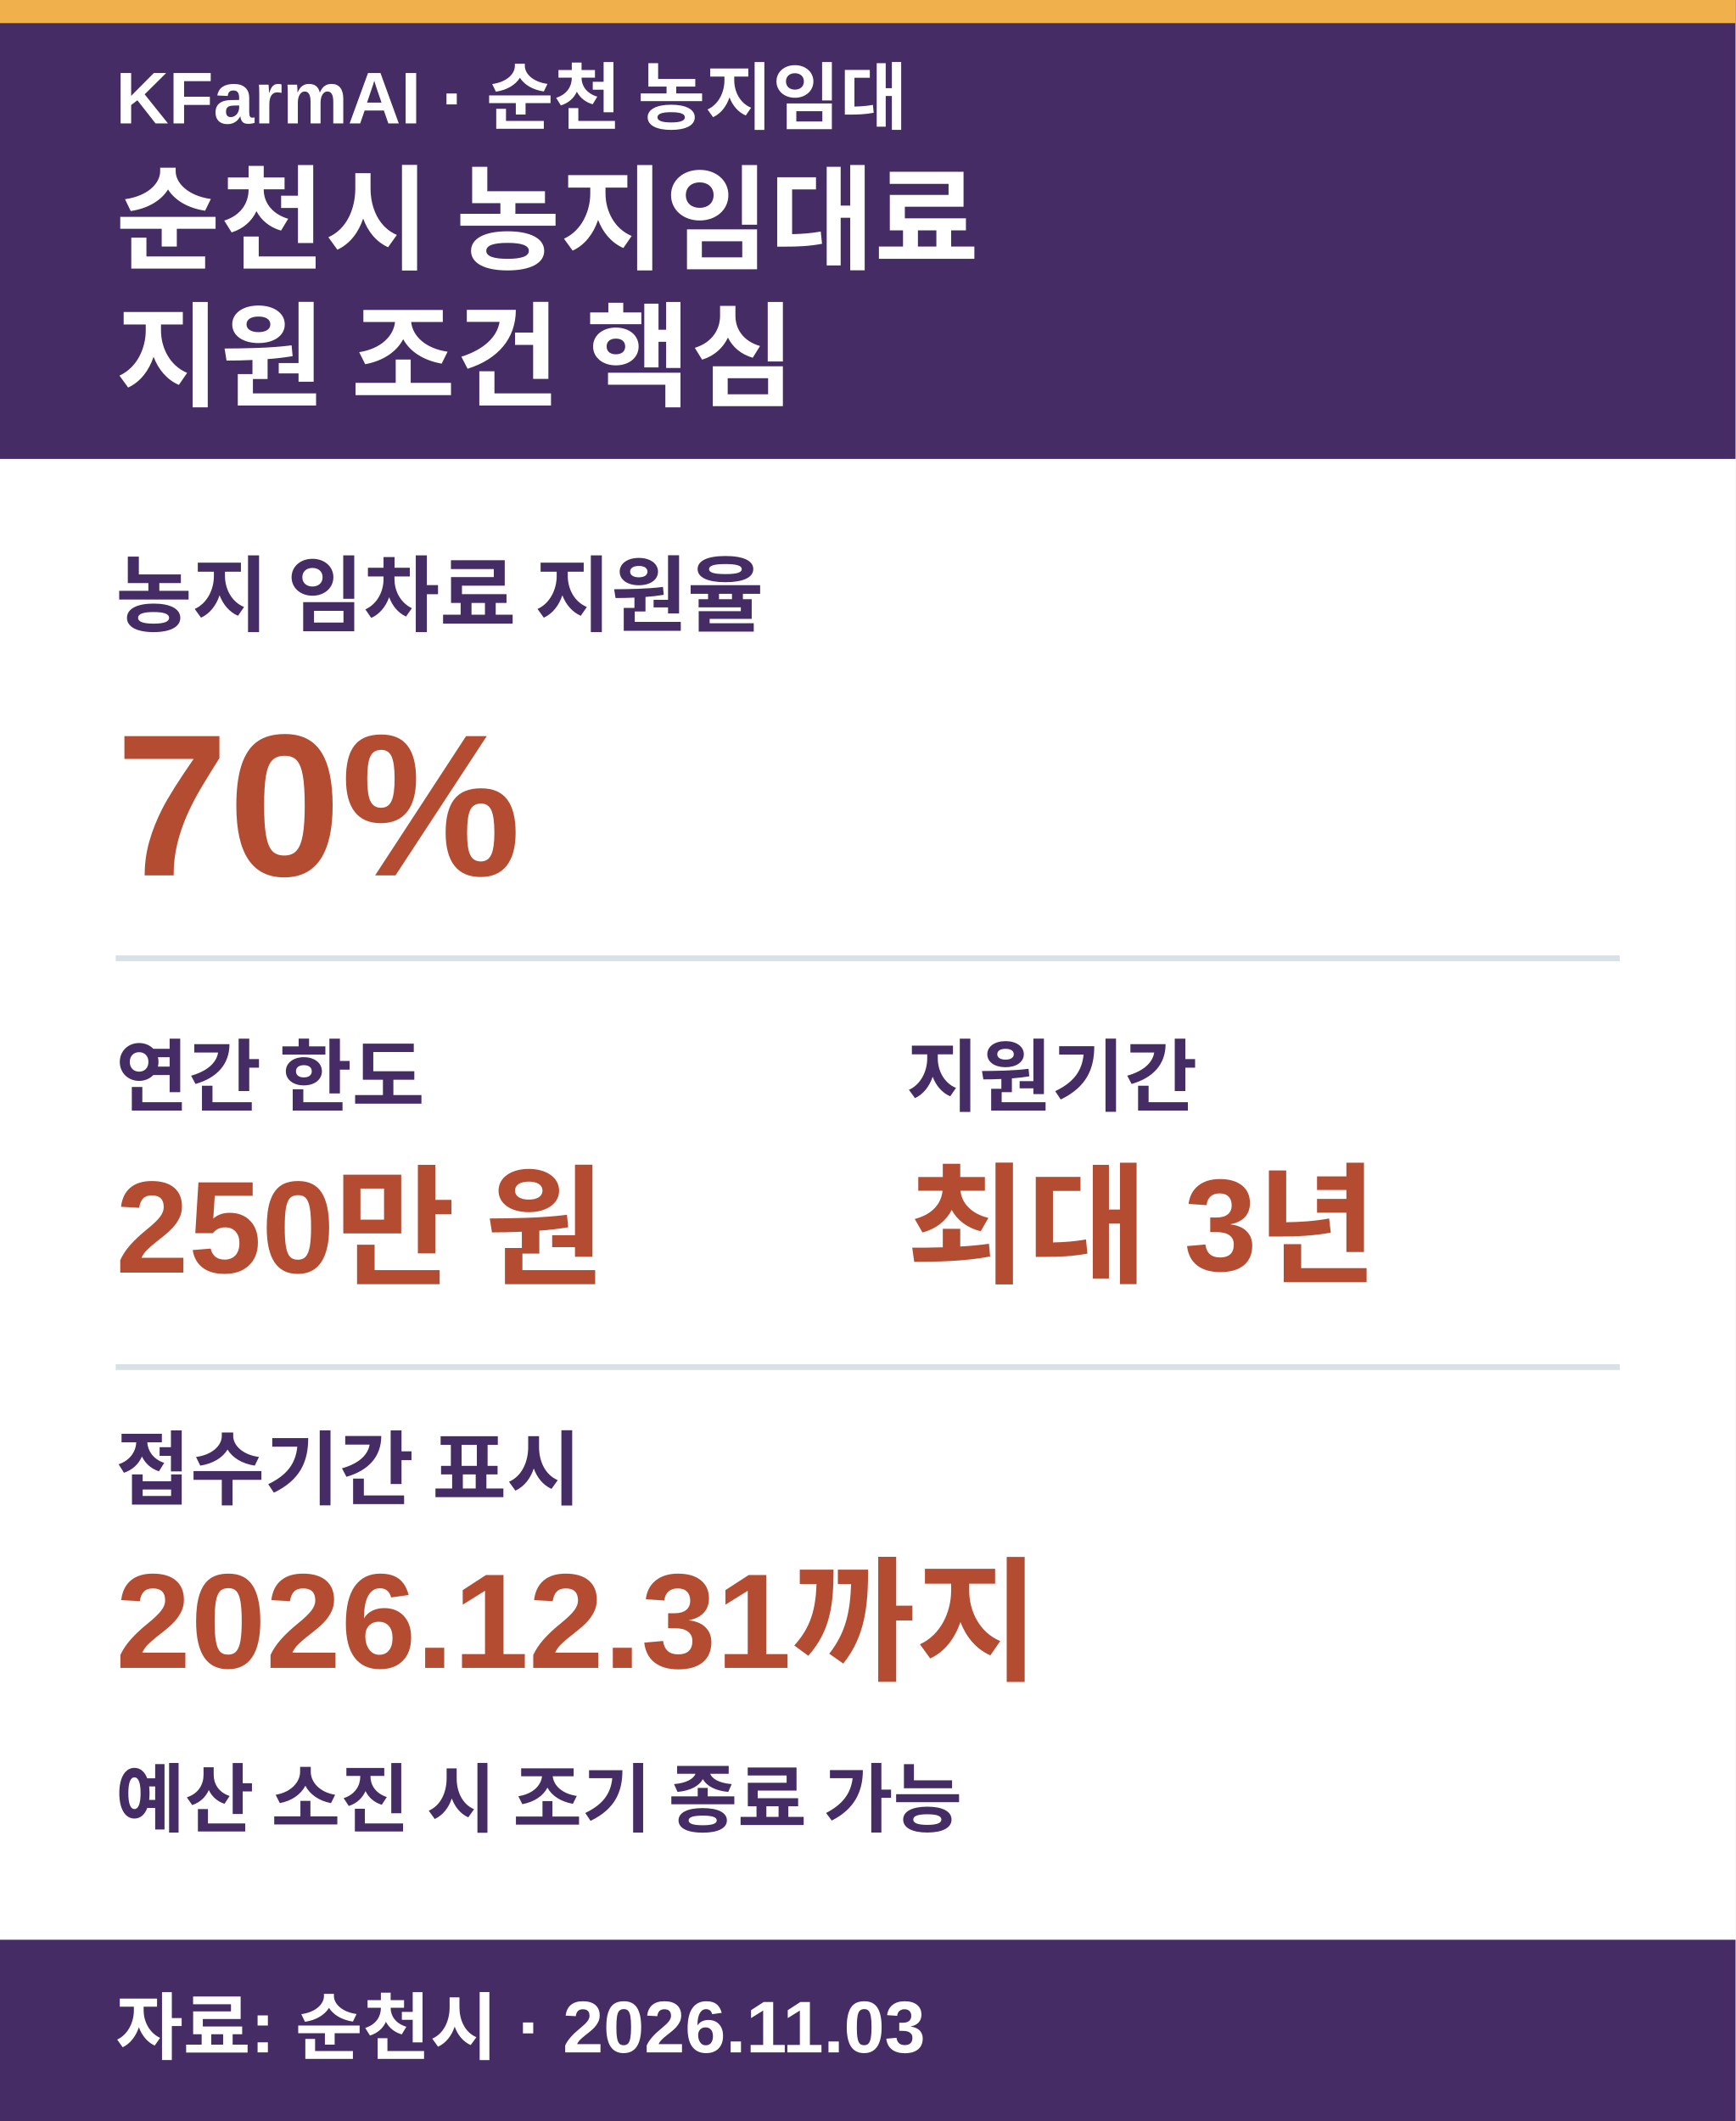
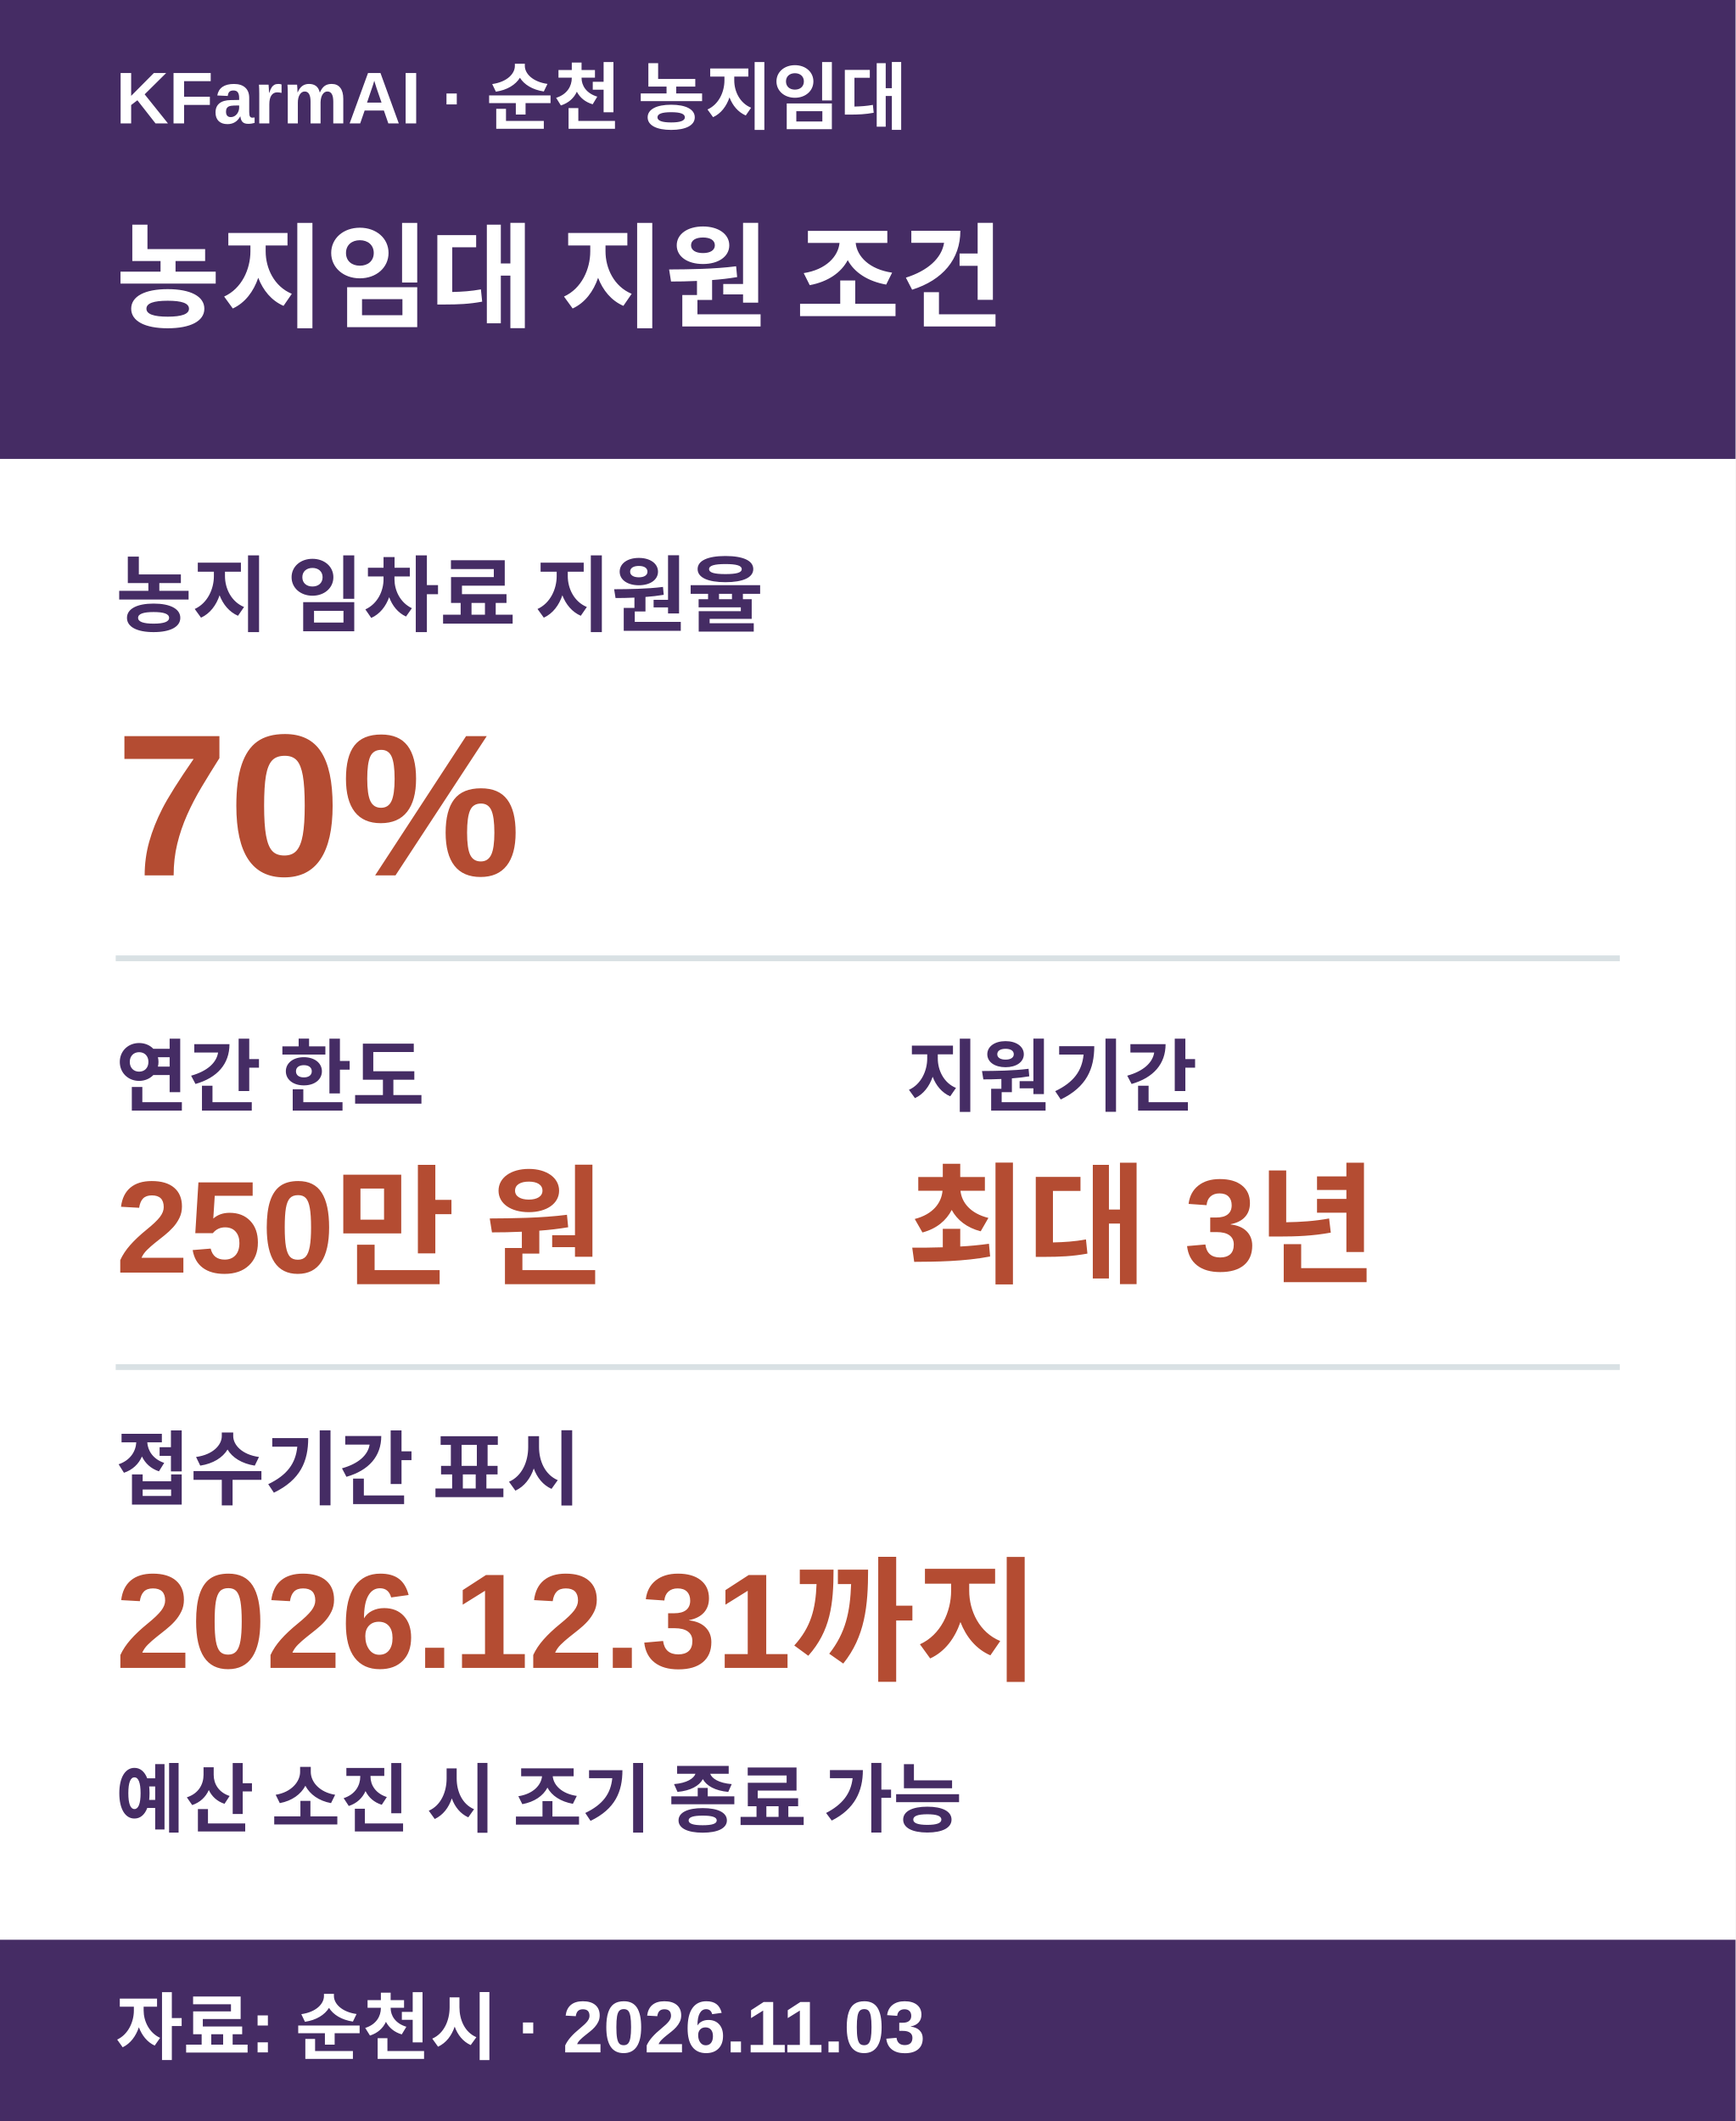
<svg xmlns="http://www.w3.org/2000/svg" width="900" height="1100" viewBox="0 0 900 1100" role="img" aria-labelledby="title desc">
  <g font-family="'Noto Sans KR','Malgun Gothic',Arial,sans-serif">
    <rect width="900" height="1100" fill="#ffffff" />
    <rect width="900" height="238" fill="#452C64" />
-     <rect width="900" height="12" fill="#F0B14D" />
    <text x="60" y="64" fill="#ffffff" font-size="38" font-weight="630">KFarmAI  ·  순천 농지임대</text>
-     <text x="60" y="135" fill="#ffffff" font-size="59" font-weight="840">순천시 농지임대료</text>
-     <text x="60" y="206" fill="#ffffff" font-size="59" font-weight="840">지원 조건 핵심</text>
+     <text x="60" y="165" fill="#ffffff" font-size="59" font-weight="840">농지임대 지원 조건</text>
    <text x="60" y="324" fill="#452C64" font-size="43" font-weight="680">농지 임차료 지원율</text>
    <text x="60" y="454" fill="#B44C32" font-size="105" font-weight="890">70%</text>
    <path d="M60 497 H840" stroke="#D9E1E4" stroke-width="3" />
    <text x="60" y="573" fill="#452C64" font-size="41" font-weight="690">연간 한도</text>
    <text x="60" y="660" fill="#B44C32" font-size="68" font-weight="850">250만 원</text>
    <text x="470" y="573" fill="#452C64" font-size="41" font-weight="690">지원기간</text>
    <text x="470" y="660" fill="#B44C32" font-size="68" font-weight="850">최대 3년</text>
    <path d="M60 709 H840" stroke="#D9E1E4" stroke-width="3" />
    <text x="60" y="777" fill="#452C64" font-size="42" font-weight="700">접수기간 표시</text>
    <text x="60" y="865" fill="#B44C32" font-size="70" font-weight="830">2026.12.31까지</text>
    <text x="60" y="947" fill="#452C64" font-size="39" font-weight="570">예산 소진 시 조기 종료 가능</text>
    <rect x="0" y="1006" width="900" height="94" fill="#452C64" />
    <text x="60" y="1065" fill="#ffffff" font-size="38" font-weight="620">자료: 순천시  ·  2026.11.03</text>
  </g>
</svg>
